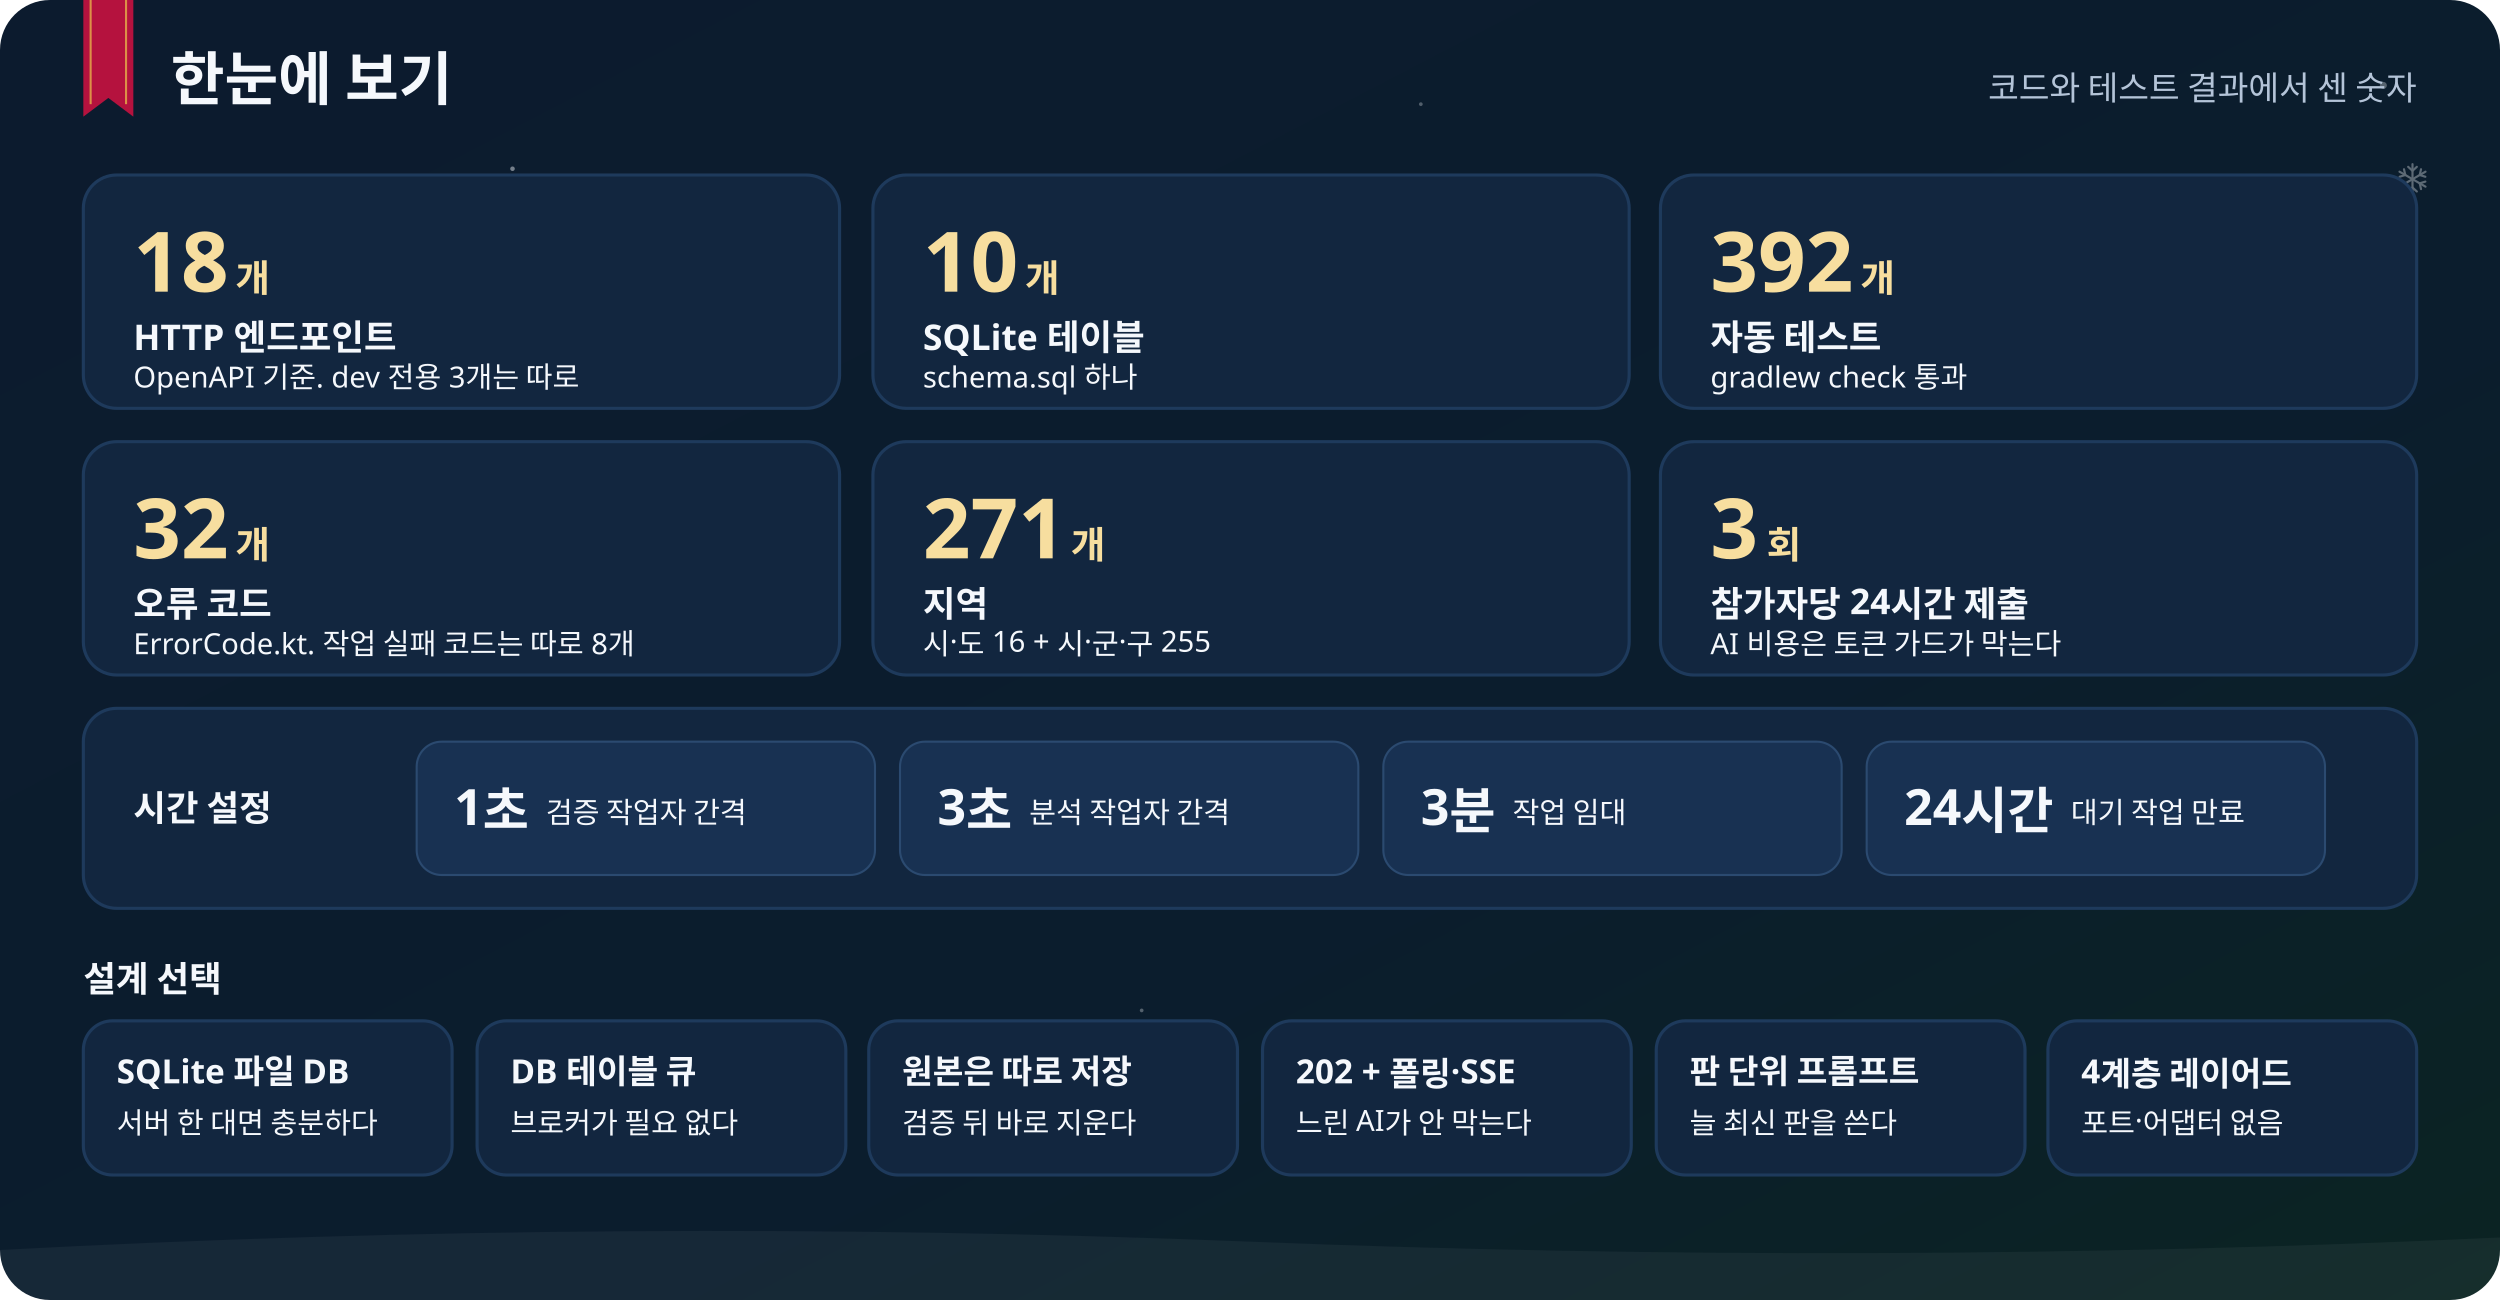
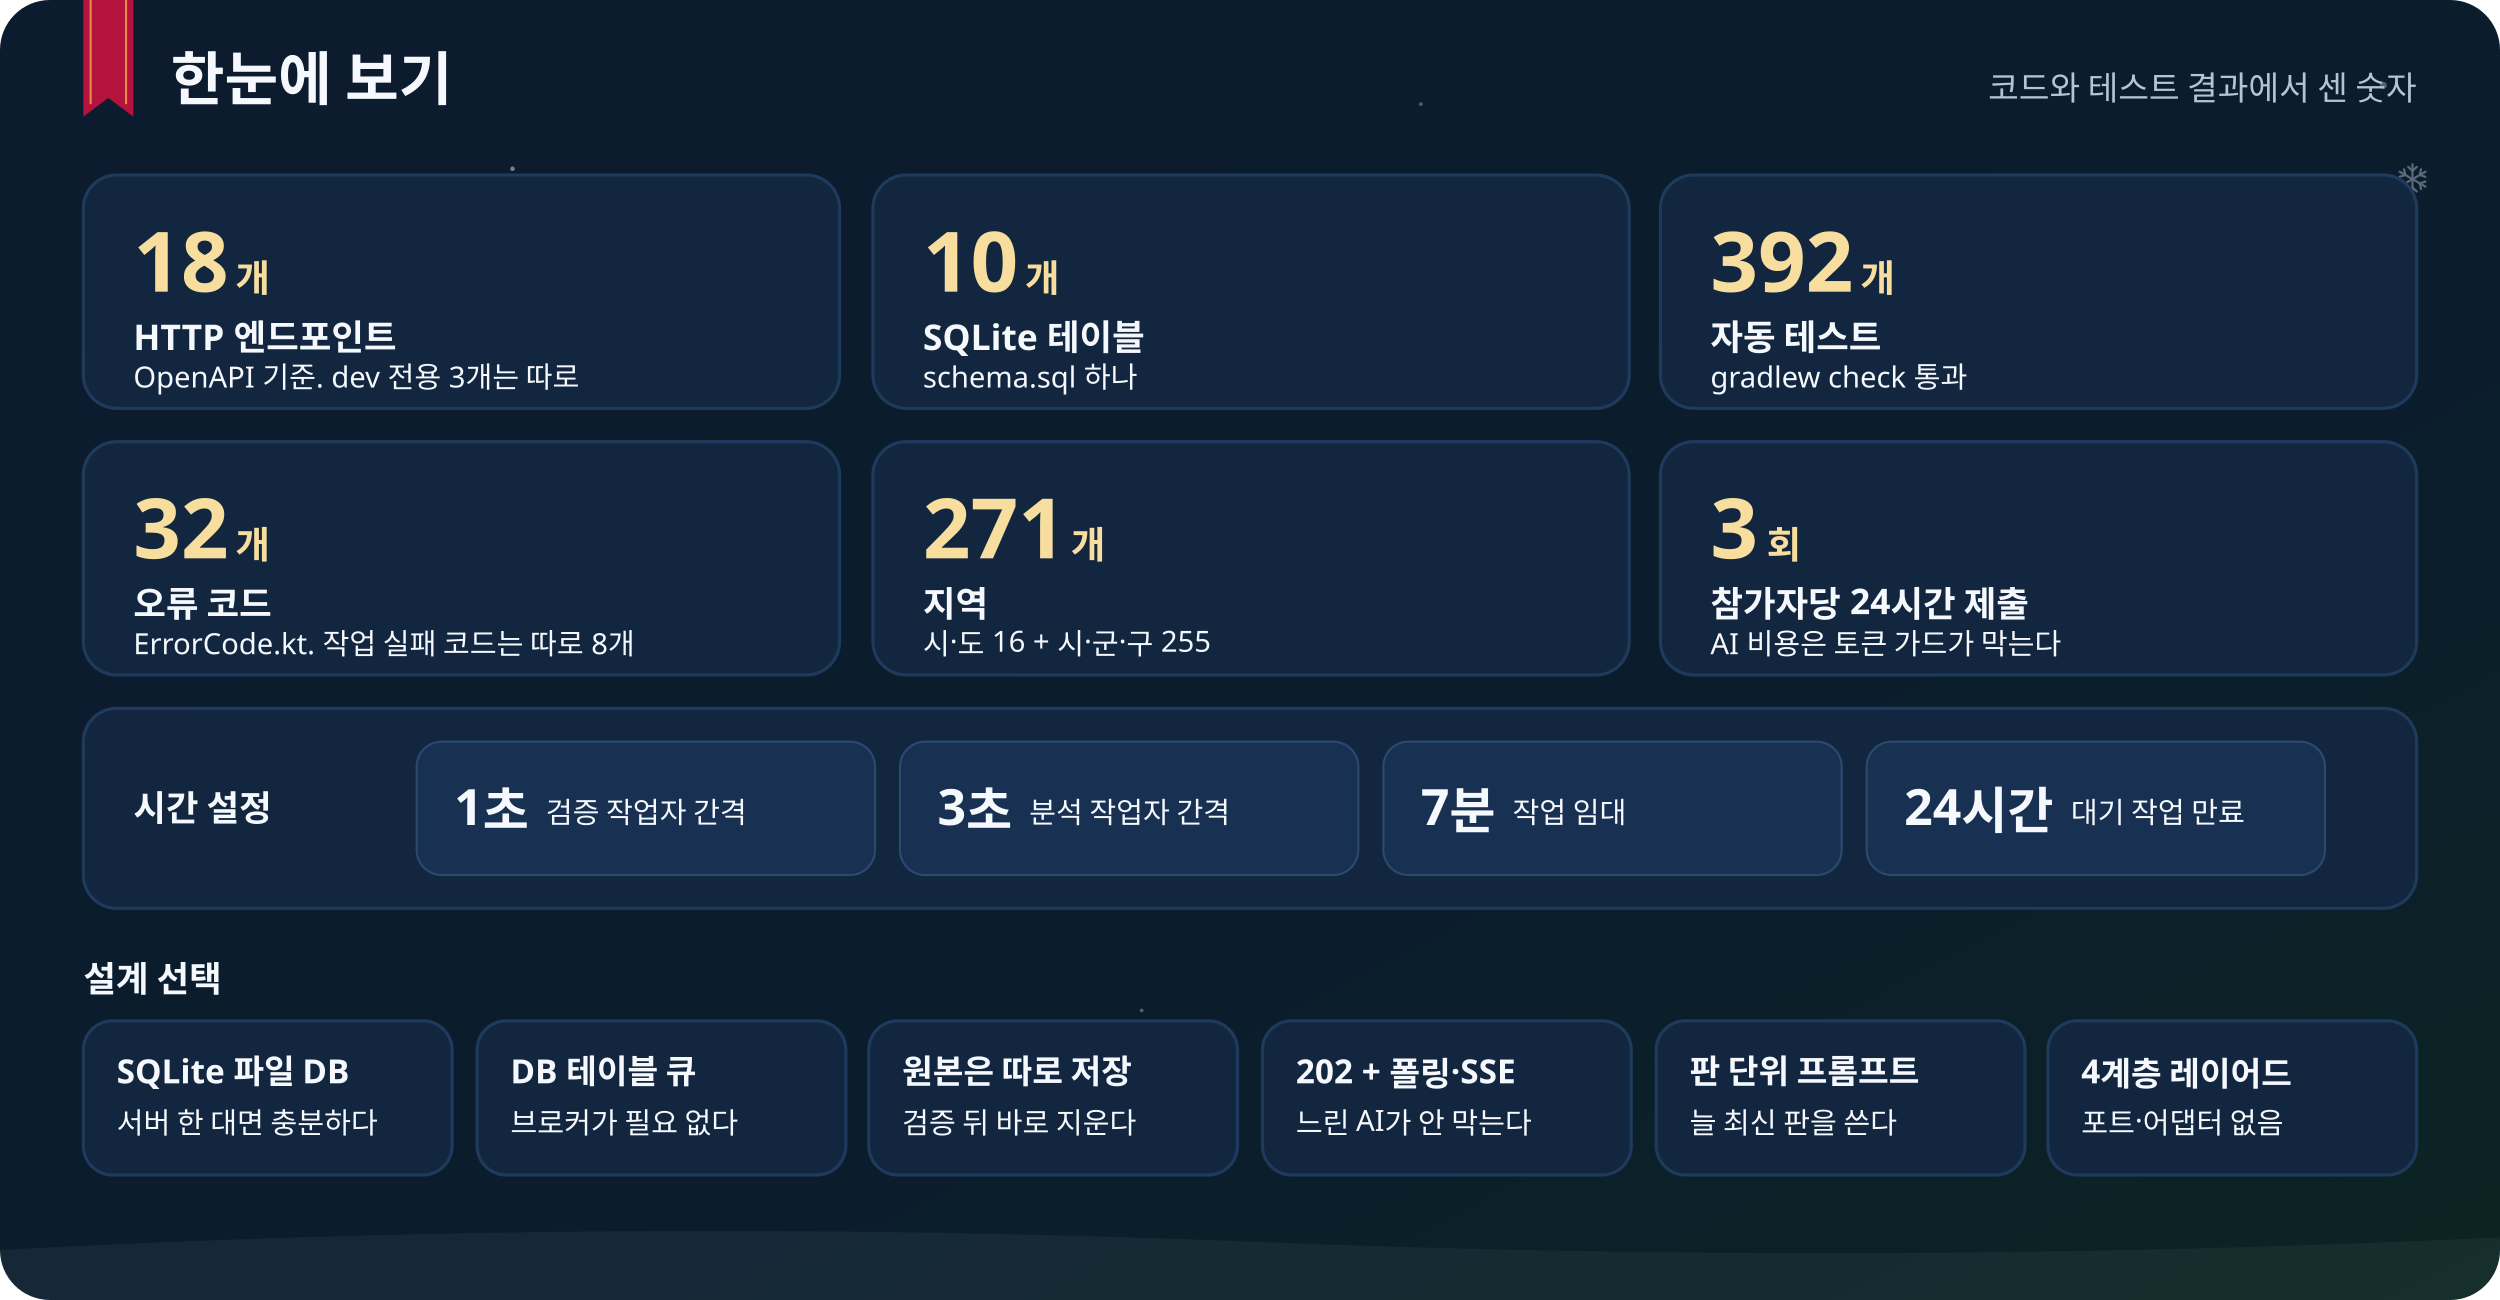
- <svg xmlns="http://www.w3.org/2000/svg" xmlns:xlink="http://www.w3.org/1999/xlink" viewBox="0 0 1200 624" width="1200" height="624" role="img" aria-label="핵심 숫자: HTTP 엔드포인트 18개(dev 전용 3개 별도), SQLite 테이블 10개, 자동 테스트 392개, 오류 코드 32개, 지역 271개, 참가자당 24시간 3회 제출(AI 비용은 앱 안의 토큰 가드가 막음). 검증 작업자 1초, 분석 작업자 3초, 작업 임대 5분, 대기 작업 만료 24시간. 설계 선택 6가지.">
+ <svg xmlns="http://www.w3.org/2000/svg" xmlns:xlink="http://www.w3.org/1999/xlink" viewBox="0 0 1200 624" width="1200" height="624" role="img" aria-label="핵심 숫자: HTTP 엔드포인트 18개(dev 전용 3개 별도), SQLite 테이블 10개, 자동 테스트 392개, 오류 코드 32개, 지역 271개, 참가자당 24시간 3회 제출(AI 비용은 앱 안의 토큰 가드가 막음). 검증 작업자 1초, 분석 작업자 3초, 작업 임대 7분, 대기 작업 만료 24시간. 설계 선택 6가지.">
  <defs>
    <linearGradient id="bg" x1="0" y1="0" x2="1" y2="1">
      <stop offset="0" stop-color="#0C1B2E" />
      <stop offset="0.62" stop-color="#0B1D2D" />
      <stop offset="1" stop-color="#0B2422" />
    </linearGradient>
    <marker id="arr" viewBox="0 0 10 10" refX="9" refY="5" markerWidth="7" markerHeight="7" orient="auto">
      <path d="M0,0 L10,5 L0,10 z" fill="#B4C4D8" />
    </marker>
    <marker id="arrLater" viewBox="0 0 10 10" refX="9" refY="5" markerWidth="7" markerHeight="7" orient="auto">
      <path d="M0,0 L10,5 L0,10 z" fill="#8DA3BE" />
    </marker>
    <symbol id="flake" viewBox="-10 -10 20 20" overflow="visible">
      <g fill="none" stroke-width="1.3" stroke-linecap="round">
        <g transform="rotate(0)">
          <path d="M0,-9 V9" />
          <path d="M-2.6,-7.4 L0,-5 L2.6,-7.4" />
          <path d="M-2.6,7.4 L0,5 L2.6,7.4" />
        </g>
        <g transform="rotate(60)">
          <path d="M0,-9 V9" />
          <path d="M-2.6,-7.4 L0,-5 L2.6,-7.4" />
          <path d="M-2.6,7.4 L0,5 L2.6,7.4" />
        </g>
        <g transform="rotate(120)">
          <path d="M0,-9 V9" />
          <path d="M-2.6,-7.4 L0,-5 L2.6,-7.4" />
          <path d="M-2.6,7.4 L0,5 L2.6,7.4" />
        </g>
      </g>
    </symbol>
    <style>
      text { font-family: 'Pretendard', 'Apple SD Gothic Neo', 'Malgun Gothic', 'Noto Sans KR', 'Segoe UI', system-ui, sans-serif; }
      text:not([fill]) { fill: #F5F8FC; }
      .card { fill: #12263F; stroke: #1E3A5C; stroke-width: 1.5; }
      .inner { fill: #183152; stroke: #2B4A70; stroke-width: 1; }
      .ghost { fill: #0C1B2E; stroke: #8DA3BE; stroke-width: 1.5; stroke-dasharray: 6 5; }
      .dev { fill: #0E3328; stroke: #134236; stroke-width: 1.5; }
      .h { font-size: 17px; font-weight: 700; }
      .s { font-size: 14px; fill: #B4C4D8; }
      .code { font-family: ui-monospace, 'SF Mono', 'D2Coding', Consolas, 'Liberation Mono', monospace; font-size: 14px; fill: #8ECDF5; }
      .line { stroke: #B4C4D8; stroke-width: 2; fill: none; }
      .later { stroke: #8DA3BE; stroke-width: 2; fill: none; stroke-dasharray: 6 5; }
      
    </style>
  </defs>
  <rect width="1200" height="624" rx="24" fill="url(#bg)" />
  <path d="M0,600 Q300,584 600,596 T1200,594 V600 A24,24 0 0 1 1176,624 H24 A24,24 0 0 1 0,600 z" fill="#F5F8FC" opacity="0.05" />
  <g fill="#F5F8FC">
    <circle cx="440" cy="100" r="1.5" opacity="0.27" />
    <circle cx="669" cy="222" r="0.9" opacity="0.38" />
    <circle cx="130" cy="261" r="0.9" opacity="0.27" />
    <circle cx="548" cy="485" r="0.9" opacity="0.31" />
    <circle cx="768" cy="554" r="1.4" opacity="0.35" />
    <circle cx="1144" cy="41" r="1.7" opacity="0.32" />
    <circle cx="246" cy="81" r="1.1" opacity="0.45" />
    <circle cx="285" cy="346" r="1.4" opacity="0.34" />
    <circle cx="682" cy="50" r="0.9" opacity="0.3" />
  </g>
  <path d="M40,0 H64 V56 L52,47 L40,56 z" fill="#B5123E" />
  <path d="M43.5,0 V50 M60.5,0 V50" stroke="#E9B949" stroke-width="1" opacity="0.75" />
  <text x="82" y="48" font-size="28" font-weight="800">한눈에 보기</text>
  <text x="1160" y="48" text-anchor="end" font-size="16" fill="#B4C4D8">코드와 테스트 결과에서 센 숫자</text>
  <use href="#flake" xlink:href="#flake" x="1150" y="78" width="16" height="16" stroke="#F5F8FC" opacity="0.35" />
  <rect class="card" x="40" y="84" width="363" height="112" rx="16" />
  <text x="64" y="140" font-size="40" font-weight="800" fill="#F7DE9F">18</text>
  <text x="113" y="140" font-size="18" font-weight="700" fill="#F7DE9F">개</text>
  <text x="64" y="168" class="h">HTTP 엔드포인트</text>
  <text x="64" y="186" class="s">OpenAPI 기준. dev 전용 3개는 따로</text>
  <rect class="card" x="419" y="84" width="363" height="112" rx="16" />
  <text x="443" y="140" font-size="40" font-weight="800" fill="#F7DE9F">10</text>
  <text x="492" y="140" font-size="18" font-weight="700" fill="#F7DE9F">개</text>
  <text x="443" y="168" class="h">SQLite 테이블</text>
  <text x="443" y="186" class="s">schema.sql 하나</text>
  <rect class="card" x="797" y="84" width="363" height="112" rx="16" />
  <text x="821" y="140" font-size="40" font-weight="800" fill="#F7DE9F">392</text>
  <text x="893" y="140" font-size="18" font-weight="700" fill="#F7DE9F">개</text>
  <text x="821" y="168" class="h">자동 테스트</text>
  <text x="821" y="186" class="s">gradlew check 통과</text>
  <rect class="card" x="40" y="212" width="363" height="112" rx="16" />
  <text x="64" y="268" font-size="40" font-weight="800" fill="#F7DE9F">32</text>
  <text x="113" y="268" font-size="18" font-weight="700" fill="#F7DE9F">개</text>
  <text x="64" y="296" class="h">오류 코드</text>
  <text x="64" y="314" class="s">ErrorCode.kt. 작업 실패 코드는 따로 8개</text>
  <rect class="card" x="419" y="212" width="363" height="112" rx="16" />
  <text x="443" y="268" font-size="40" font-weight="800" fill="#F7DE9F">271</text>
  <text x="514" y="268" font-size="18" font-weight="700" fill="#F7DE9F">개</text>
  <text x="443" y="296" class="h">지역</text>
  <text x="443" y="314" class="s">시·도 16 + 시·군·구 255</text>
  <rect class="card" x="797" y="212" width="363" height="112" rx="16" />
  <text x="821" y="268" font-size="40" font-weight="800" fill="#F7DE9F">3</text>
  <text x="848" y="268" font-size="18" font-weight="700" fill="#F7DE9F">회</text>
  <text x="821" y="296" class="h">참가자당 24시간 제출</text>
  <text x="821" y="314" class="s">AI 비용은 토큰 가드가 막는다</text>
  <rect class="card" x="40" y="340" width="1120" height="96" rx="16" />
  <text x="64" y="394" class="h">시간 설정</text>
  <rect class="inner" x="200" y="356" width="220" height="64" rx="12" />
  <text x="218" y="396" font-size="24" font-weight="800">1초</text>
  <text x="262" y="395" class="s">검증 작업자 간격</text>
  <rect class="inner" x="432" y="356" width="220" height="64" rx="12" />
  <text x="450" y="396" font-size="24" font-weight="800">3초</text>
  <text x="494" y="395" class="s">분석 작업자 간격</text>
  <rect class="inner" x="664" y="356" width="220" height="64" rx="12" />
-   <text x="682" y="396" font-size="24" font-weight="800">3분</text>
+   <text x="682" y="396" font-size="24" font-weight="800">7분</text>
  <text x="726" y="395" class="s">작업 임대</text>
  <rect class="inner" x="896" y="356" width="220" height="64" rx="12" />
  <text x="914" y="396" font-size="24" font-weight="800">24시간</text>
  <text x="994" y="395" class="s">대기 작업 만료</text>
  <text x="40" y="476" class="h">설계 선택</text>
  <rect class="card" x="40" y="490" width="177" height="74" rx="14" />
  <text x="56" y="520" font-size="16" font-weight="700">SQLite 파일 DB</text>
  <text x="56" y="544" class="s">서버 한 대면 충분하다</text>
  <rect class="card" x="229" y="490" width="177" height="74" rx="14" />
  <text x="245" y="520" font-size="16" font-weight="700">DB 테이블 큐</text>
  <text x="245" y="544" class="s">브로커가 필요 없다</text>
  <rect class="card" x="417" y="490" width="177" height="74" rx="14" />
  <text x="433" y="520" font-size="16" font-weight="700">원본은 따로 저장</text>
  <text x="433" y="544" class="s">검증 뒤 바로 지운다</text>
  <rect class="card" x="606" y="490" width="177" height="74" rx="14" />
  <text x="622" y="520" font-size="16" font-weight="700">202 + 폴링·SSE</text>
  <text x="622" y="544" class="s">느린 AI가 안 막는다</text>
  <rect class="card" x="795" y="490" width="177" height="74" rx="14" />
  <text x="811" y="520" font-size="16" font-weight="700">판 단위 프롬프트</text>
  <text x="811" y="544" class="s">늘 최신 판을 쓴다</text>
  <rect class="card" x="983" y="490" width="177" height="74" rx="14" />
  <text x="999" y="520" font-size="16" font-weight="700">4계층 레이어드</text>
  <text x="999" y="544" class="s">포트·어댑터 없음</text>
</svg>
